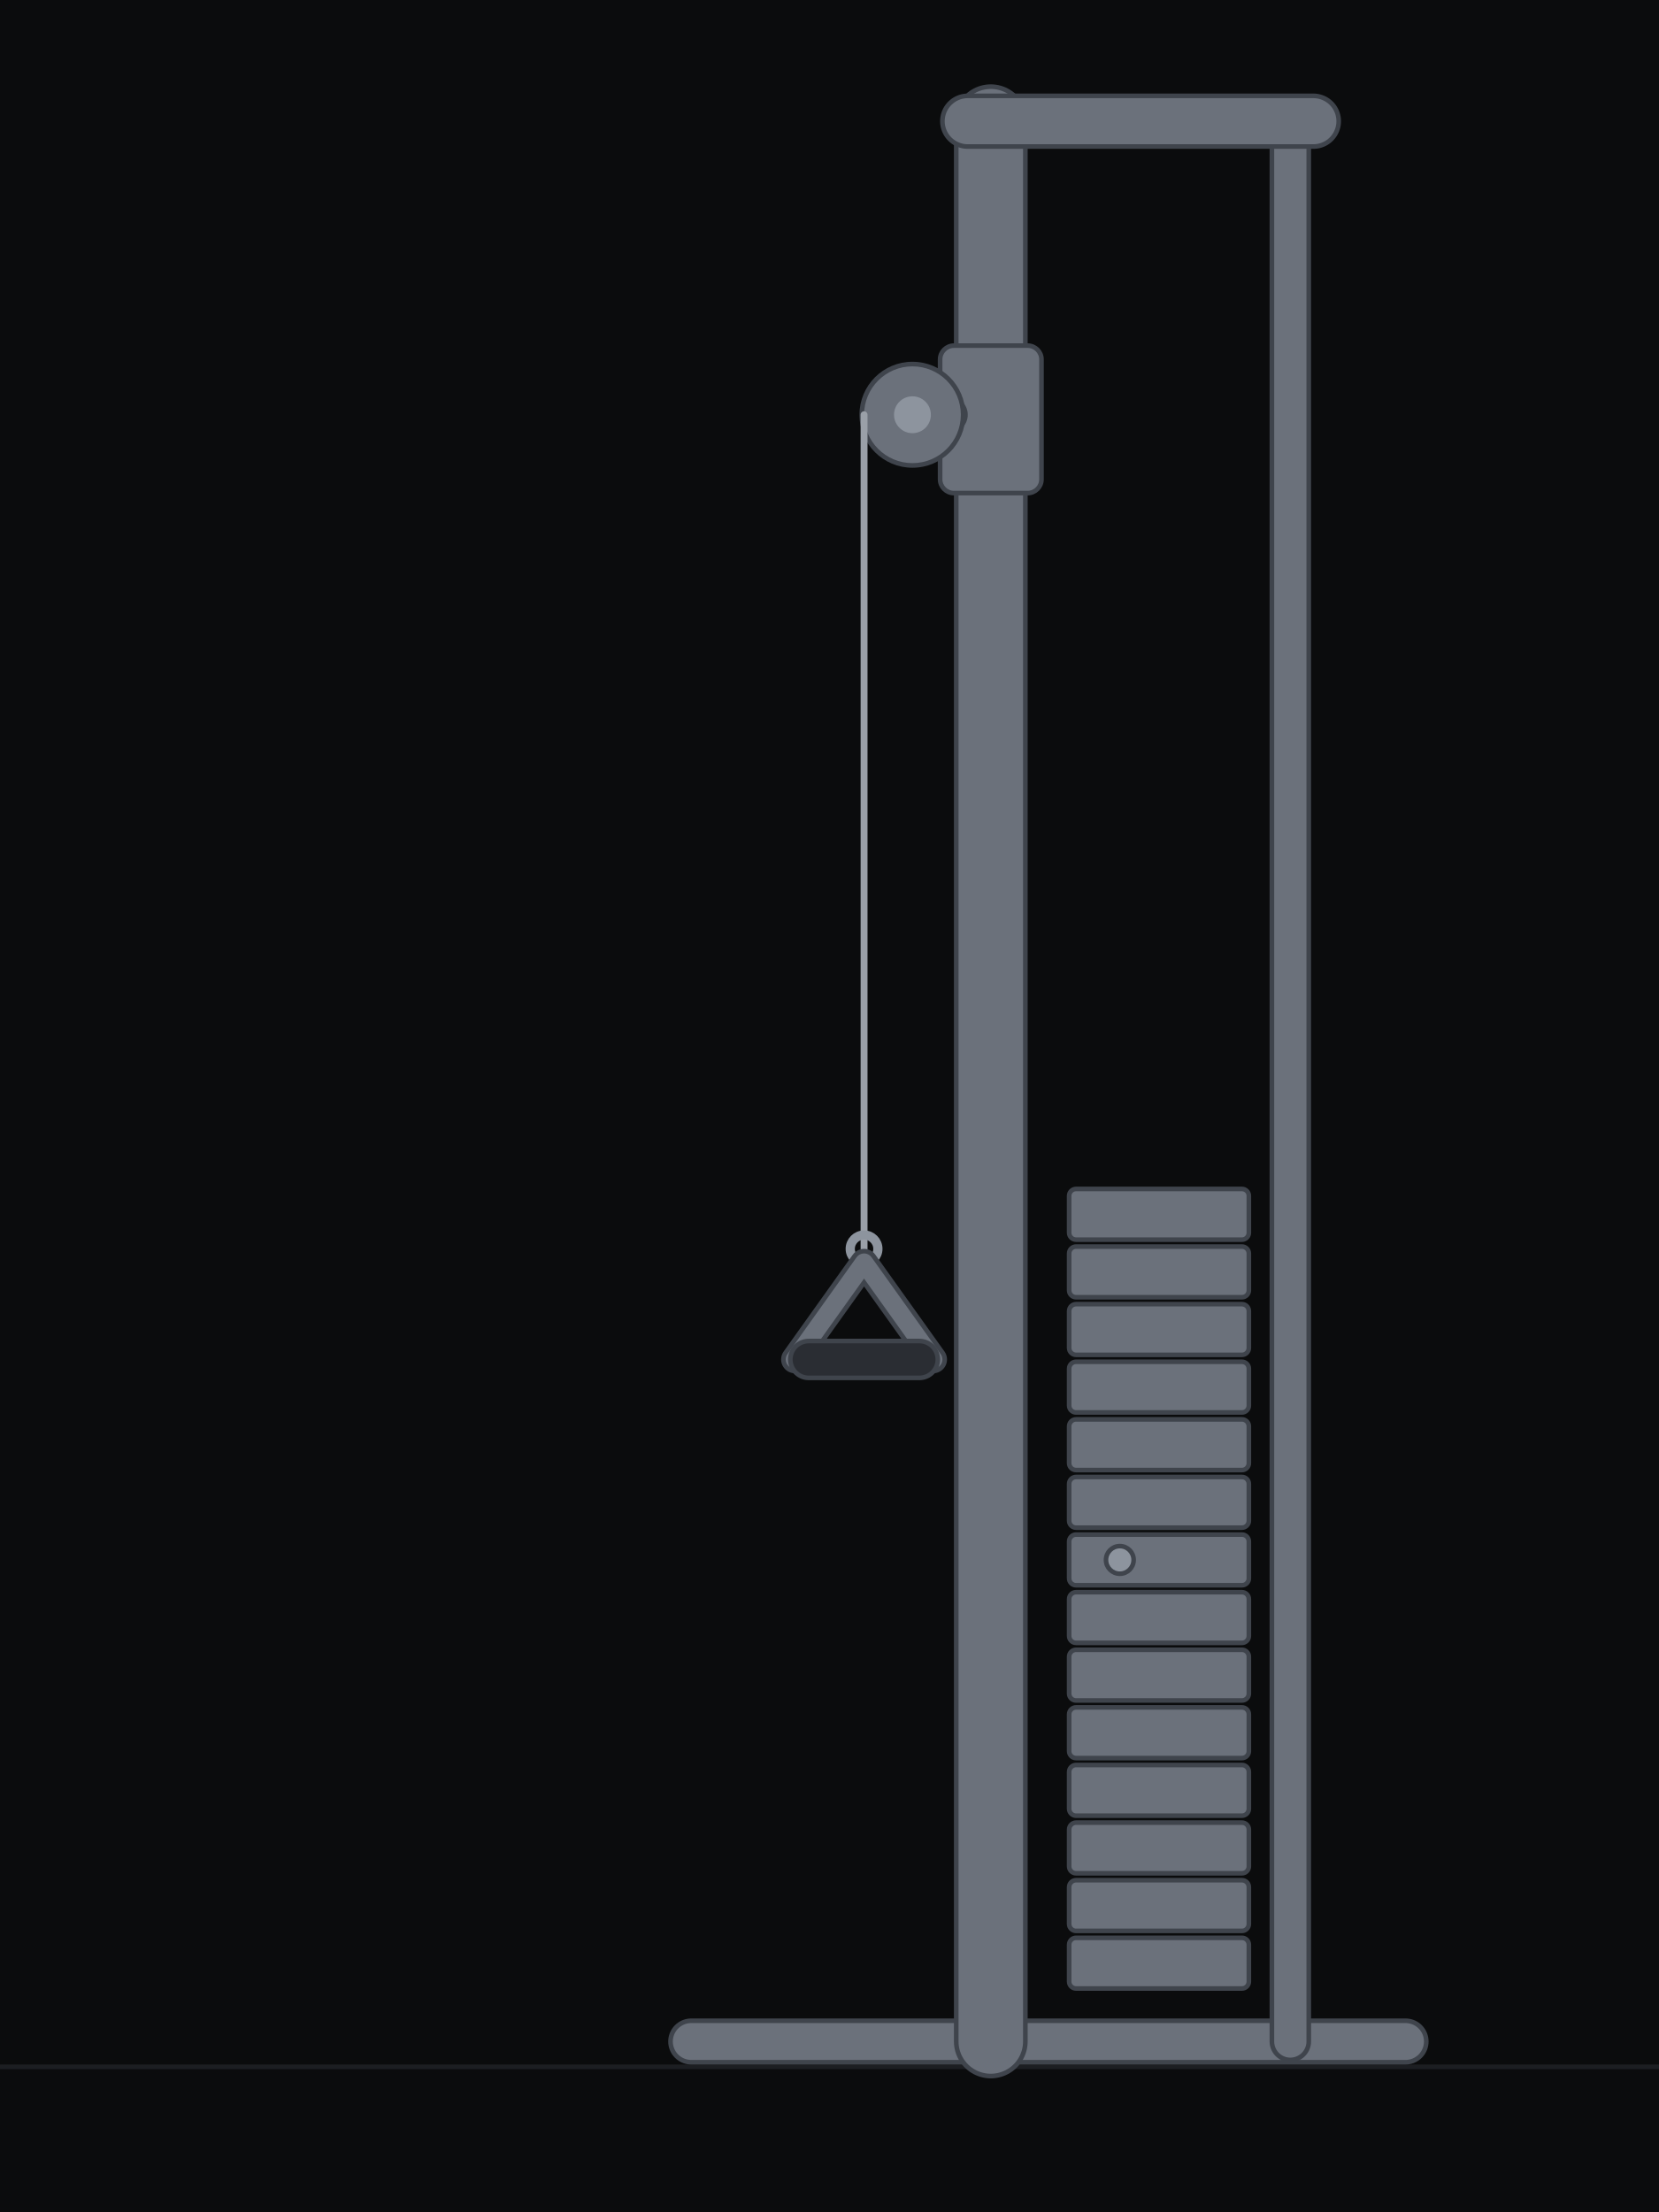
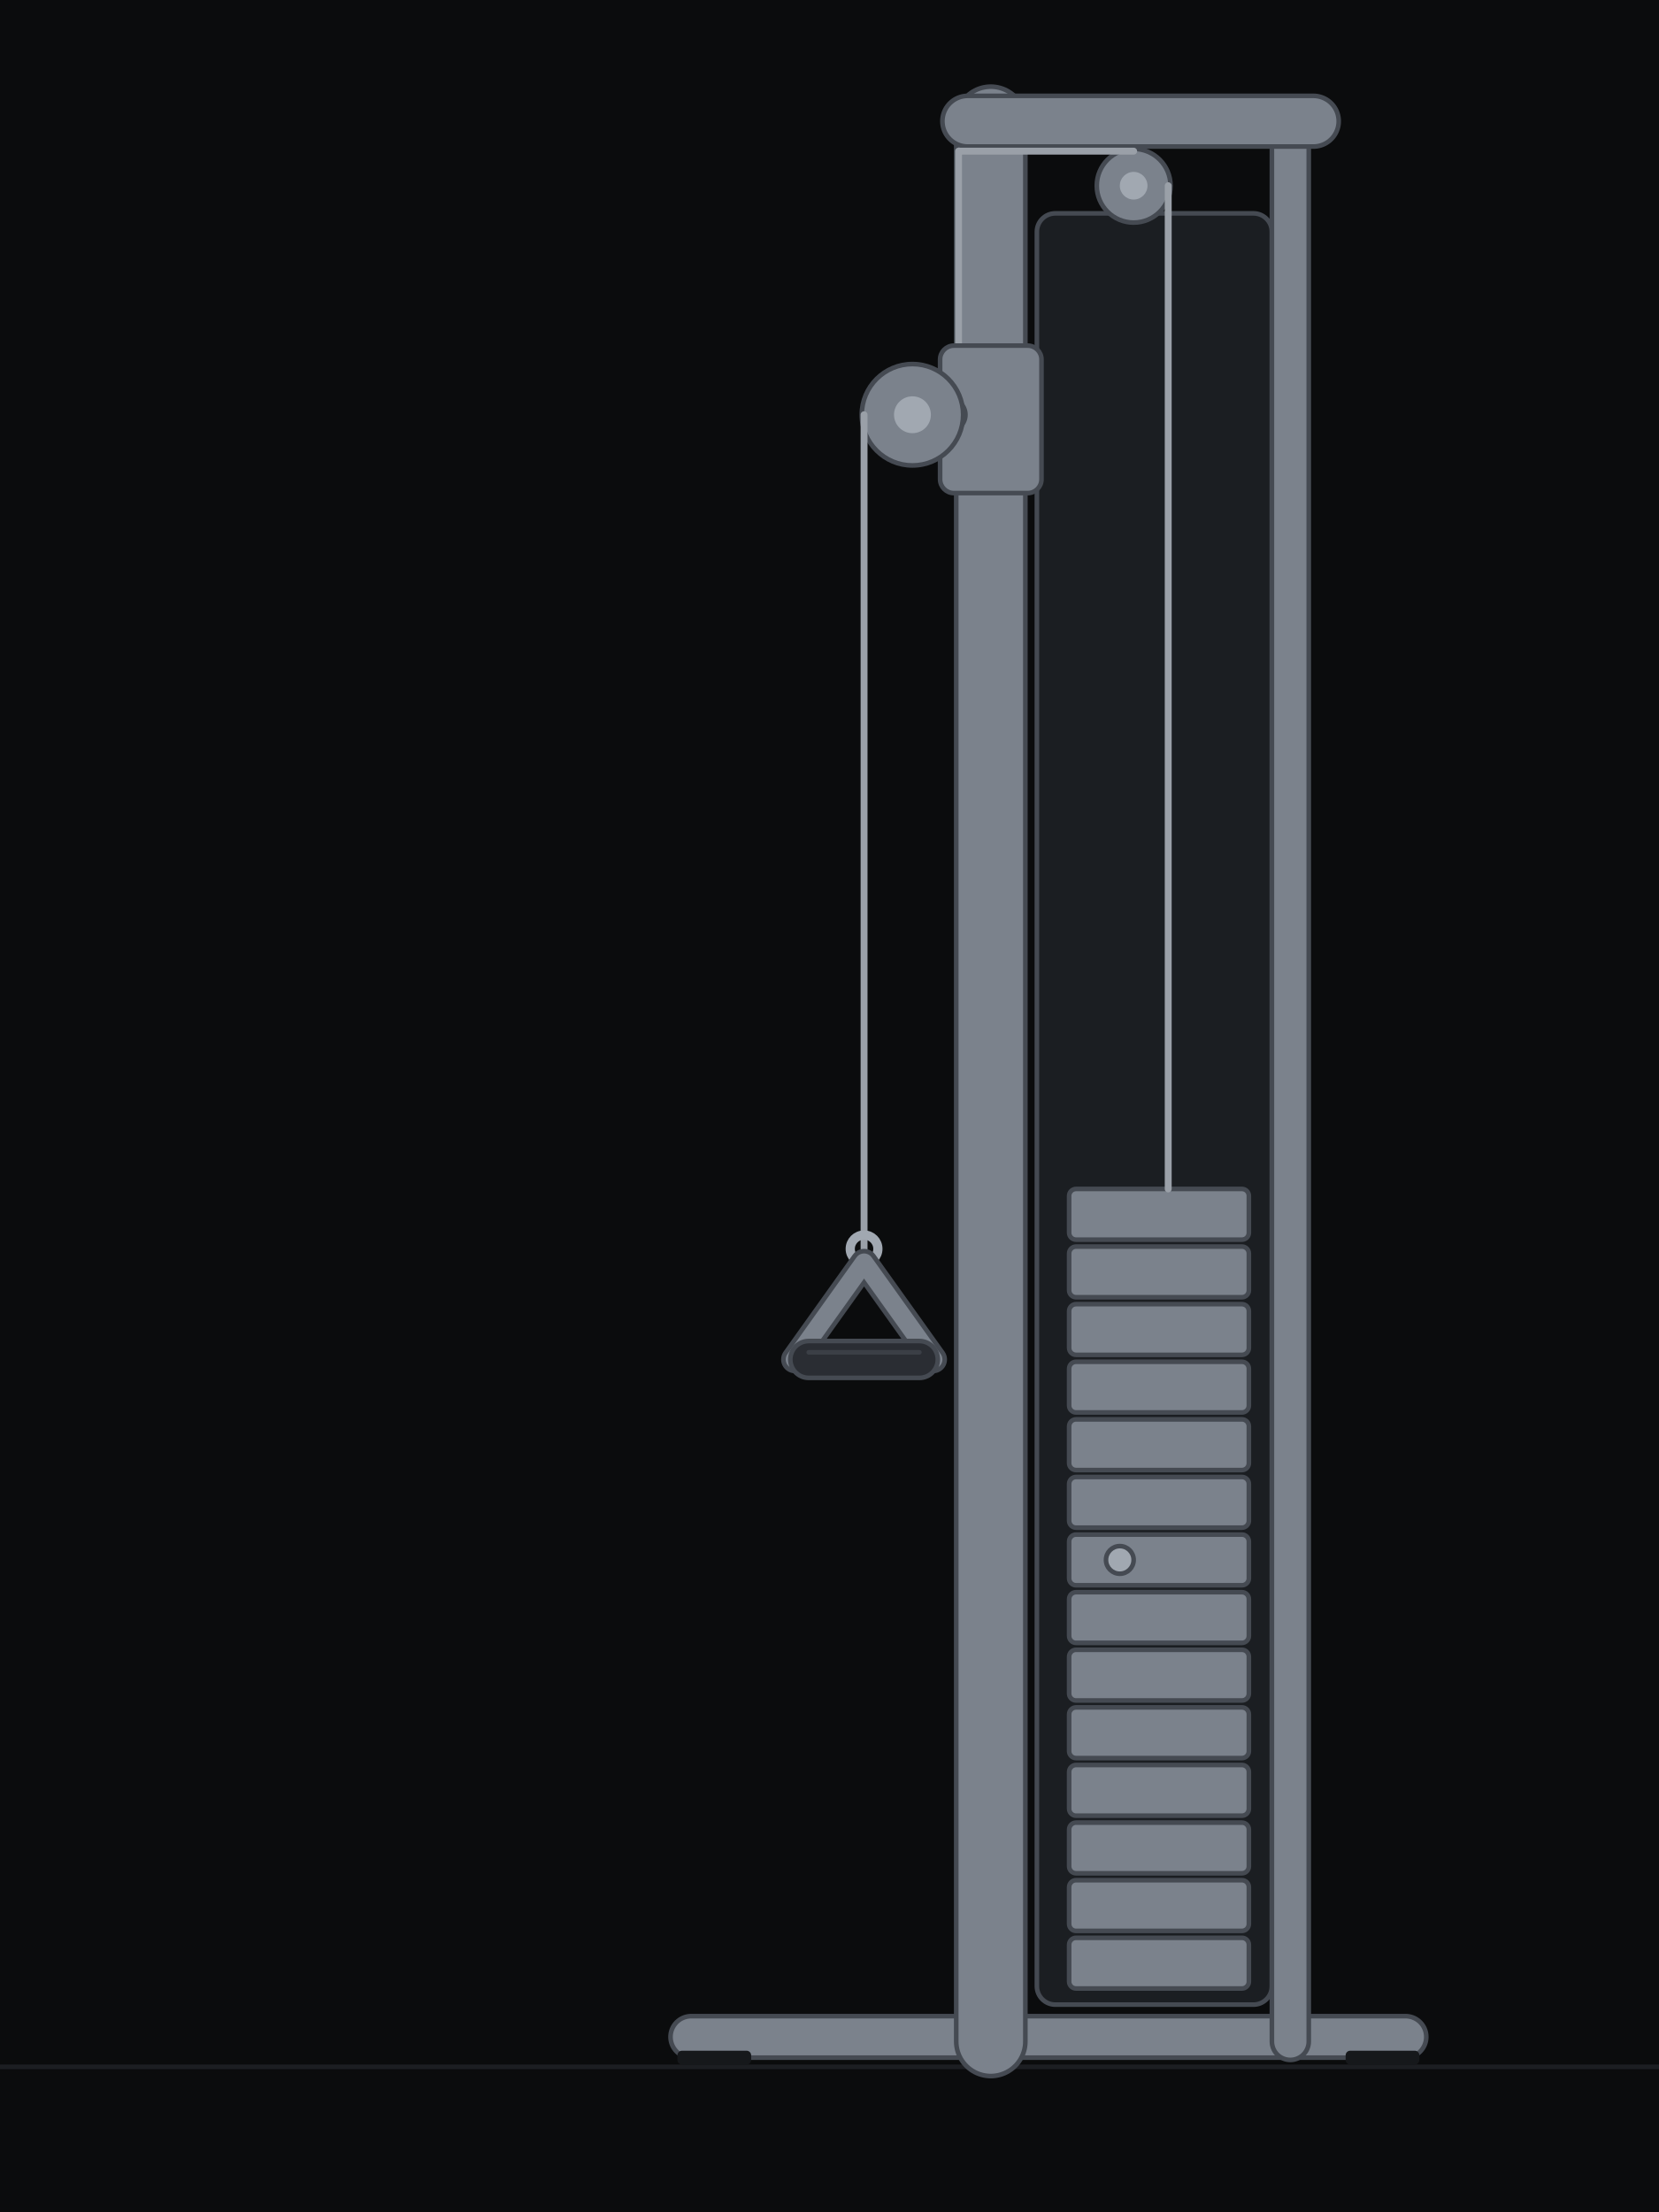
<svg xmlns="http://www.w3.org/2000/svg" viewBox="0 0 720 960" width="720" height="960">
  <defs>
    <clipPath id="recorte-torso" clipPathUnits="userSpaceOnUse">
-       <path d="M-34 -14C-30 -22.7 -23 -40 -14 -46C-5 -52 7.7 -51.3 20 -50C32.3 -48.7 46.7 -41.2 60 -38C73.3 -34.8 85.8 -31 100 -31C114.2 -31 130.8 -35.8 145 -38C159.2 -40.2 173.3 -44 185 -44C196.7 -44 207.2 -41.7 215 -38C222.8 -34.3 227.8 -27.3 232 -22C236.2 -16.7 239 -11.3 240 -6C241 -0.7 240.3 4.7 238 10C235.7 15.3 231.5 20.3 226 26C220.5 31.7 214 39.5 205 44C196 48.5 182.8 52.7 172 53C161.2 53.3 152 48.8 140 46C128 43.2 115 37.3 100 36C85 34.7 65 38 50 38C35 38 22.3 38.7 10 36C-2.3 33.3 -16 27 -24 22C-32 17 -36.3 12 -38 6C-39.7 0 -38 -5.3 -34 -14Z" />
+       <path d="M-34 -14C-30.7 -23.3 -25.7 -43 -18 -50C-10.3 -57 1.3 -56.7 12 -56C22.7 -55.3 34.7 -50 46 -46C57.3 -42 70.2 -34.7 80 -32C89.8 -29.3 95 -28.3 105 -30C115 -31.7 128.8 -38.7 140 -42C151.2 -45.3 162 -49.3 172 -50C182 -50.7 191.7 -48.3 200 -46C208.3 -43.7 216 -40.3 222 -36C228 -31.7 232.7 -25.3 236 -20C239.3 -14.7 241.3 -9 242 -4C242.7 1 242 5 240 10C238 15 234.7 19.7 230 26C225.3 32.3 218.7 42.3 212 48C205.3 53.7 198 58 190 60C182 62 171.3 61.7 164 60C156.7 58.3 152.7 53 146 50C139.3 47 132.3 44 124 42C115.7 40 106.7 38.7 96 38C85.3 37.3 72 38.3 60 38C48 37.7 35 37.3 24 36C13 34.7 2.3 32.7 -6 30C-14.3 27.3 -20.7 24 -26 20C-31.3 16 -36.7 11.7 -38 6C-39.3 0.3 -37.3 -4.7 -34 -14Z" />
    </clipPath>
    <clipPath id="recorte-muslo" clipPathUnits="userSpaceOnUse">
-       <path d="M0 -34C11.6 -35.3 31.7 -37.8 52.8 -37C73.9 -36.2 106.2 -31.5 126.7 -29C147.3 -26.5 166 -23.7 176 -22C186 -20.3 183.8 -20.9 187 -19.1C190.2 -17.2 193.2 -14.2 195.1 -11C196.9 -7.8 198 -3.7 198 0C198 3.7 196.9 7.8 195.1 11C193.2 14.2 190.2 17.2 187 19.1C183.8 20.9 189.6 20.5 176 22C162.4 23.5 130.5 25.8 105.6 28C80.7 30.2 44 34 26.4 35C8.8 36 7.2 34.9 0 34C-7.2 33.1 -12.1 32.3 -17 29.4C-21.9 26.6 -26.6 21.9 -29.4 17C-32.3 12.1 -34 5.7 -34 0C-34 -5.7 -32.3 -12.1 -29.4 -17C-26.6 -21.9 -21.9 -26.6 -17 -29.4C-12.1 -32.3 -11.6 -32.7 0 -34Z" />
+       <path d="M0 -34C12.2 -35.6 34.6 -39.8 56.3 -39C78 -38.2 110.3 -31.8 130.2 -29C150.2 -26.2 166.5 -23.7 176 -22C185.5 -20.3 183.8 -20.9 187 -19.1C190.2 -17.2 193.2 -14.2 195.1 -11C196.9 -7.8 198 -3.7 198 0C198 3.7 196.9 7.8 195.1 11C193.2 14.2 190.2 17.2 187 19.1C183.8 20.9 183.1 21.2 176 22C168.9 22.8 159 22.3 144.3 24C129.7 25.7 106.8 30.2 88 32C69.2 33.8 46.3 34.7 31.7 35C17 35.3 8.1 34.9 0 34C-8.1 33.1 -12.1 32.3 -17 29.4C-21.9 26.6 -26.6 21.9 -29.4 17C-32.3 12.1 -34 5.7 -34 0C-34 -5.7 -32.3 -12.1 -29.4 -17C-26.6 -21.9 -21.9 -26.6 -17 -29.4C-12.1 -32.3 -12.2 -32.4 0 -34Z" />
    </clipPath>
    <clipPath id="recorte-pierna" clipPathUnits="userSpaceOnUse">
-       <path d="M0 -22C9.2 -22.5 23.6 -23 44.3 -22C64.9 -21 101.8 -17.3 123.9 -16C146 -14.7 167 -14.6 177 -14C187 -13.4 182 -13.3 184 -12.1C186 -11 188 -9 189.1 -7C190.3 -5 191 -2.3 191 0C191 2.3 190.3 5 189.1 7C188 9 186 11 184 12.1C182 13.3 189.4 12.5 177 14C164.6 15.5 131 18.2 109.7 21C88.5 23.8 67.9 30.8 49.6 31C31.3 31.2 10.1 24 0 22C-10.1 20 -7.8 20.9 -11 19.1C-14.2 17.2 -17.2 14.2 -19.1 11C-20.9 7.8 -22 3.7 -22 0C-22 -3.7 -20.9 -7.8 -19.1 -11C-17.2 -14.2 -14.2 -17.2 -11 -19.1C-7.8 -20.9 -9.2 -21.5 0 -22Z" />
+       <path d="M0 -22C7.7 -22.5 14.8 -23.2 35.4 -22C56.1 -20.8 100.3 -16.3 123.9 -15C147.5 -13.7 167 -14.5 177 -14C187 -13.5 182 -13.3 184 -12.1C186 -11 188 -9 189.1 -7C190.3 -5 191 -2.3 191 0C191 2.3 190.3 5 189.1 7C188 9 186 11 184 12.1C182 13.3 184.7 13.4 177 14C169.3 14.6 152.8 14.2 138.1 16C123.3 17.8 104.4 22.2 88.5 25C72.6 27.8 57.2 33.5 42.5 33C27.7 32.5 8.9 24.3 0 22C-8.9 19.7 -7.8 20.9 -11 19.1C-14.2 17.2 -17.2 14.2 -19.1 11C-20.9 7.8 -22 3.7 -22 0C-22 -3.7 -20.9 -7.8 -19.1 -11C-17.2 -14.2 -14.2 -17.2 -11 -19.1C-7.8 -20.9 -7.7 -21.5 0 -22Z" />
    </clipPath>
    <clipPath id="recorte-pie" clipPathUnits="userSpaceOnUse">
-       <path d="M0 -14C-5 -13.7 -8.5 -11 -12 -8C-15.5 -5 -18.7 0 -21 4C-23.3 8 -25.8 12.3 -26 16C-26.2 19.7 -24.7 24 -22 26C-19.3 28 -18.7 27.7 -10 28C-1.3 28.3 17.7 28 30 28C42.3 28 55.7 28.2 64 28C72.3 27.8 76.3 28.2 80 27C83.7 25.8 85.7 23.3 86 21C86.3 18.7 85.7 15.5 82 13C78.3 10.5 71 8.5 64 6C57 3.5 47.7 0.7 40 -2C32.3 -4.7 24.7 -8 18 -10C11.3 -12 5 -14.3 0 -14Z" />
+       <path d="M0 -14C-5 -13.7 -8.7 -10.7 -12 -8C-15.3 -5.3 -17.7 -1.7 -20 2C-22.3 5.7 -25.3 10.3 -26 14C-26.7 17.7 -26 21.7 -24 24C-22 26.3 -19.3 27.3 -14 28C-8.7 28.7 -1 28.2 8 28C17 27.8 30.3 27 40 27C49.7 27 59.3 27.8 66 28C72.7 28.2 76.3 28.7 80 28C83.7 27.3 86.8 25.8 88 24C89.2 22.2 88.7 19 87 17C85.3 15 82.5 13.8 78 12C73.5 10.2 66.3 8.3 60 6C53.7 3.7 47 0.7 40 -2C33 -4.7 24.7 -8 18 -10C11.3 -12 5 -14.3 0 -14Z" />
    </clipPath>
    <clipPath id="recorte-brazo" clipPathUnits="userSpaceOnUse">
-       <path d="M0 -24C13.2 -23.9 44.7 -21.5 67 -20C89.3 -18.5 121.6 -16.2 134 -15C146.4 -13.8 139.3 -14.2 141.5 -13C143.7 -11.7 145.7 -9.7 147 -7.5C148.2 -5.3 149 -2.5 149 0C149 2.5 148.2 5.3 147 7.5C145.7 9.7 143.7 11.7 141.5 13C139.3 14.2 141.5 14.2 134 15C126.5 15.8 112.1 16.7 96.5 18C80.8 19.3 56.3 22 40.2 23C24.1 24 8.7 24.4 0 24C-8.7 23.6 -8.5 22.8 -12 20.8C-15.5 18.8 -18.8 15.5 -20.8 12C-22.8 8.5 -24 4 -24 0C-24 -4 -22.8 -8.5 -20.8 -12C-18.8 -15.5 -15.5 -18.8 -12 -20.8C-8.5 -22.8 -13.2 -24.1 0 -24Z" />
+       <path d="M0 -26C14.5 -25.9 51.4 -23.8 73.7 -22C96 -20.2 122.7 -16.5 134 -15C145.3 -13.5 139.3 -14.2 141.5 -13C143.7 -11.7 145.7 -9.7 147 -7.5C148.2 -5.3 149 -2.5 149 0C149 2.5 148.2 5.3 147 7.5C145.7 9.7 143.7 11.7 141.5 13C139.3 14.2 141.5 14 134 15C126.5 16 111.7 17.3 96.5 19C81.3 20.7 59 23.8 42.9 25C26.8 26.2 9.3 26.4 0 26C-9.3 25.6 -9.2 24.7 -13 22.5C-16.8 20.3 -20.3 16.8 -22.5 13C-24.7 9.2 -26 4.3 -26 0C-26 -4.3 -24.7 -9.2 -22.5 -13C-20.3 -16.8 -16.8 -20.3 -13 -22.5C-9.2 -24.7 -14.5 -26.1 0 -26Z" />
    </clipPath>
    <clipPath id="recorte-antebrazo" clipPathUnits="userSpaceOnUse">
-       <path d="M0 -15C6.9 -15.7 16.1 -17.8 33.6 -17C51.1 -16.2 92.3 -11.4 105 -10C117.7 -8.6 108.6 -9.5 110 -8.7C111.4 -7.8 112.8 -6.4 113.7 -5C114.5 -3.6 115 -1.7 115 0C115 1.7 114.5 3.6 113.7 5C112.8 6.4 111.4 7.8 110 8.7C108.6 9.5 119 8.4 105 10C91 11.6 43.8 17.2 26.3 18C8.8 18.8 5.6 15.8 0 15C-5.6 14.2 -5.3 14.2 -7.5 13C-9.7 11.7 -11.7 9.7 -13 7.5C-14.2 5.3 -15 2.5 -15 0C-15 -2.5 -14.2 -5.3 -13 -7.5C-11.7 -9.7 -9.7 -11.7 -7.5 -13C-5.3 -14.2 -6.9 -14.3 0 -15Z" />
+       <path d="M0 -15C5.1 -16.2 12.6 -20.2 23.1 -20C33.6 -19.8 49.4 -15.7 63 -14C76.7 -12.3 97.2 -10.9 105 -10C112.8 -9.1 108.6 -9.5 110 -8.7C111.4 -7.8 112.8 -6.4 113.7 -5C114.5 -3.6 115 -1.7 115 0C115 1.7 114.5 3.6 113.7 5C112.8 6.4 111.4 7.8 110 8.7C108.6 9.5 112 9.3 105 10C98 10.7 81.4 11.7 68.3 13C55.1 14.3 37.6 17.7 26.3 18C14.9 18.3 5.6 15.8 0 15C-5.6 14.2 -5.3 14.2 -7.5 13C-9.7 11.7 -11.7 9.7 -13 7.5C-14.2 5.3 -15 2.5 -15 0C-15 -2.5 -14.2 -5.3 -13 -7.5C-11.7 -9.7 -9.7 -11.7 -7.5 -13C-5.3 -14.2 -5.1 -13.8 0 -15Z" />
    </clipPath>
    <clipPath id="recorte-mano" clipPathUnits="userSpaceOnUse">
-       <path d="M0 -10C5.8 -10.6 18.7 -12.3 29.7 -12C40.7 -11.7 59.3 -8.8 66 -8C72.7 -7.2 68.8 -7.6 70 -6.9C71.2 -6.3 72.3 -5.2 72.9 -4C73.6 -2.8 74 -1.3 74 0C74 1.3 73.6 2.8 72.9 4C72.3 5.2 71.2 6.3 70 6.9C68.8 7.6 72.7 7.3 66 8C59.3 8.7 40.7 10.7 29.7 11C18.7 11.3 5.8 10.4 0 10C-5.8 9.6 -3.6 9.5 -5 8.7C-6.4 7.8 -7.8 6.4 -8.7 5C-9.5 3.6 -10 1.7 -10 0C-10 -1.7 -9.5 -3.6 -8.7 -5C-7.8 -6.4 -6.4 -7.8 -5 -8.7C-3.6 -9.5 -5.8 -9.4 0 -10Z" />
+       <path d="M0 -10C3.2 -10.8 8.7 -10.8 12 -12C15.3 -13.2 17 -15.5 20 -17C23 -18.5 27.3 -20.8 30 -21C32.7 -21.2 35.3 -19.5 36 -18C36.7 -16.5 32 -13.3 34 -12C36 -10.7 43.3 -10.7 48 -10C52.7 -9.3 58.2 -9.2 62 -8C65.8 -6.8 69.7 -5 71 -3C72.3 -1 71.8 2.2 70 4C68.2 5.8 65 6.8 60 8C55 9.2 47 10.5 40 11C33 11.5 24.7 11.2 18 11C11.3 10.8 4.2 10.7 0 10C-4.2 9.3 -5.3 8.7 -7 7C-8.7 5.3 -10 2.3 -10 0C-10 -2.3 -8.7 -5.3 -7 -7C-5.3 -8.7 -3.2 -9.2 0 -10Z" />
    </clipPath>
    <clipPath id="recorte-puno" clipPathUnits="userSpaceOnUse">
-       <path d="M0 -10C3.6 -10.9 11.5 -13.5 16.5 -14C21.5 -14.5 26.7 -13.5 30 -13C33.3 -12.5 34.6 -12.3 36.5 -11.3C38.4 -10.2 40.2 -8.4 41.3 -6.5C42.3 -4.6 43 -2.2 43 0C43 2.2 42.3 4.6 41.3 6.5C40.2 8.4 38.4 10.2 36.5 11.3C34.6 12.3 33.3 12.5 30 13C26.7 13.5 21.5 14.5 16.5 14C11.5 13.5 3.6 10.9 0 10C-3.6 9.1 -3.6 9.5 -5 8.7C-6.4 7.8 -7.8 6.4 -8.7 5C-9.5 3.6 -10 1.7 -10 0C-10 -1.7 -9.5 -3.6 -8.7 -5C-7.8 -6.4 -6.4 -7.8 -5 -8.7C-3.6 -9.5 -3.6 -9.1 0 -10Z" />
+       <path d="M0 -10C3.2 -11 7.7 -12.2 12 -13C16.3 -13.8 21.8 -15.2 26 -15C30.2 -14.8 34.3 -13.8 37 -12C39.7 -10.2 41.2 -7 42 -4C42.8 -1 43.2 3.2 42 6C40.8 8.8 39 11.7 35 13C31 14.3 23.8 14.5 18 14C12.2 13.5 4.2 11.2 0 10C-4.2 8.8 -5.3 8.7 -7 7C-8.7 5.3 -10 2.3 -10 0C-10 -2.3 -8.7 -5.3 -7 -7C-5.3 -8.7 -3.2 -9 0 -10Z" />
    </clipPath>
    <clipPath id="recorte-cuello" clipPathUnits="userSpaceOnUse">
-       <path d="M0 -18C4.8 -18.2 13.3 -17.2 20 -17C26.7 -16.8 35.3 -17.4 40 -17C44.8 -16.6 46 -16.1 48.5 -14.7C51 -13.3 53.3 -11 54.7 -8.5C56.1 -6 57 -2.8 57 0C57 2.8 56.1 6 54.7 8.5C53.3 11 51 13.3 48.5 14.7C46 16.1 44.8 16.6 40 17C35.3 17.4 26.7 16.8 20 17C13.3 17.2 4.8 18.2 0 18C-4.8 17.8 -6.4 17.1 -9 15.6C-11.6 14.1 -14.1 11.6 -15.6 9C-17.1 6.4 -18 3 -18 0C-18 -3 -17.1 -6.4 -15.6 -9C-14.1 -11.6 -11.6 -14.1 -9 -15.6C-6.4 -17.1 -4.8 -17.8 0 -18Z" />
+       <path d="M0 -18C4.8 -18.2 13.3 -17.2 20 -17C26.7 -16.8 35.3 -17.4 40 -17C44.8 -16.6 46 -16.1 48.5 -14.7C51 -13.3 53.3 -11 54.7 -8.5C56.1 -6 57 -2.8 57 0C57 2.8 56.1 6 54.7 8.5C53.3 11 51 13.3 48.5 14.7C46 16.1 44.8 16.5 40 17C35.3 17.5 26.7 17.8 20 18C13.3 18.2 4.8 18.4 0 18C-4.8 17.6 -6.4 17.1 -9 15.6C-11.6 14.1 -14.1 11.6 -15.6 9C-17.1 6.4 -18 3 -18 0C-18 -3 -17.1 -6.4 -15.6 -9C-14.1 -11.6 -11.6 -14.1 -9 -15.6C-6.4 -17.1 -4.8 -17.8 0 -18Z" />
    </clipPath>
    <clipPath id="recorte-cabeza" clipPathUnits="userSpaceOnUse">
-       <path d="M88 2C89.7 11.7 84.3 19.7 80 26C75.7 32.3 68.3 37 62 40C55.7 43 48.7 43.7 42 44C35.3 44.3 28 43.3 22 42C16 40.7 10.7 39 6 36C1.3 33 -4 28 -6 24C-8 20 -7.3 15.7 -6 12C-4.7 8.3 -0.3 7.3 2 2C4.3 -3.3 4.7 -13.7 8 -20C11.3 -26.3 15.7 -32.3 22 -36C28.3 -39.7 38 -42.7 46 -42C54 -41.3 63 -39.3 70 -32C77 -24.7 86.3 -7.7 88 2Z" />
+       <path d="M88 2C90 11.3 85.7 18 82 24C78.3 30 72 34.7 66 38C60 41.3 52.7 43.2 46 44C39.3 44.8 32 44 26 43C20 42 14.7 40.5 10 38C5.3 35.5 0.7 31.7 -2 28C-4.7 24.3 -6.3 19.7 -6 16C-5.7 12.3 -2 11.7 0 6C2 0.3 2.7 -11.3 6 -18C9.3 -24.7 13.7 -30 20 -34C26.3 -38 35.7 -42.3 44 -42C52.3 -41.7 62.7 -39.3 70 -32C77.3 -24.7 86 -7.3 88 2Z" />
    </clipPath>
  </defs>
  <rect id="fondo" width="720" height="960" fill="#0b0c0d" />
  <line id="suelo" x1="0" y1="897" x2="720" y2="897" stroke="#1c1e22" stroke-width="2" />
  <g id="polea-cable">
    <g id="bastidor">
-       <line x1="300" y1="886" x2="610" y2="886" stroke="#3f444c" stroke-width="20" stroke-linecap="round" />
-       <line x1="300" y1="886" x2="610" y2="886" stroke="#6b717b" stroke-width="16" stroke-linecap="round" />
+       <line x1="300" y1="884" x2="610" y2="884" stroke="#454a52" stroke-width="20" stroke-linecap="round" />
+       <line x1="300" y1="884" x2="610" y2="884" stroke="#7b828c" stroke-width="16" stroke-linecap="round" />
+       <rect x="294" y="890" width="32" height="6" rx="2" fill="#16181b" />
+       <rect x="584" y="890" width="32" height="6" rx="2" fill="#16181b" />
+       <rect id="cubierta" x="450" y="92.6" width="102" height="777.4" rx="8" fill="#1b1e22" stroke="#454a52" stroke-width="2" />
      <g id="pila" data-placas="14">
-         <rect x="464" y="841" width="78" height="22" rx="3" fill="#6b717b" stroke="#3f444c" stroke-width="2" />
-         <rect x="464" y="816" width="78" height="22" rx="3" fill="#6b717b" stroke="#3f444c" stroke-width="2" />
-         <rect x="464" y="791" width="78" height="22" rx="3" fill="#6b717b" stroke="#3f444c" stroke-width="2" />
-         <rect x="464" y="766" width="78" height="22" rx="3" fill="#6b717b" stroke="#3f444c" stroke-width="2" />
-         <rect x="464" y="741" width="78" height="22" rx="3" fill="#6b717b" stroke="#3f444c" stroke-width="2" />
-         <rect x="464" y="716" width="78" height="22" rx="3" fill="#6b717b" stroke="#3f444c" stroke-width="2" />
-         <rect x="464" y="691" width="78" height="22" rx="3" fill="#6b717b" stroke="#3f444c" stroke-width="2" />
-         <rect x="464" y="666" width="78" height="22" rx="3" fill="#6b717b" stroke="#3f444c" stroke-width="2" />
-         <rect x="464" y="641" width="78" height="22" rx="3" fill="#6b717b" stroke="#3f444c" stroke-width="2" />
-         <rect x="464" y="616" width="78" height="22" rx="3" fill="#6b717b" stroke="#3f444c" stroke-width="2" />
-         <rect x="464" y="591" width="78" height="22" rx="3" fill="#6b717b" stroke="#3f444c" stroke-width="2" />
-         <rect x="464" y="566" width="78" height="22" rx="3" fill="#6b717b" stroke="#3f444c" stroke-width="2" />
-         <rect x="464" y="541" width="78" height="22" rx="3" fill="#6b717b" stroke="#3f444c" stroke-width="2" />
-         <rect x="464" y="516" width="78" height="22" rx="3" fill="#6b717b" stroke="#3f444c" stroke-width="2" />
-         <circle cx="486" cy="677" r="6" fill="#8d949e" stroke="#3f444c" stroke-width="2" />
+         <rect x="464" y="841" width="78" height="22" rx="3" fill="#7b828c" stroke="#454a52" stroke-width="2" />
+         <rect x="464" y="816" width="78" height="22" rx="3" fill="#7b828c" stroke="#454a52" stroke-width="2" />
+         <rect x="464" y="791" width="78" height="22" rx="3" fill="#7b828c" stroke="#454a52" stroke-width="2" />
+         <rect x="464" y="766" width="78" height="22" rx="3" fill="#7b828c" stroke="#454a52" stroke-width="2" />
+         <rect x="464" y="741" width="78" height="22" rx="3" fill="#7b828c" stroke="#454a52" stroke-width="2" />
+         <rect x="464" y="716" width="78" height="22" rx="3" fill="#7b828c" stroke="#454a52" stroke-width="2" />
+         <rect x="464" y="691" width="78" height="22" rx="3" fill="#7b828c" stroke="#454a52" stroke-width="2" />
+         <rect x="464" y="666" width="78" height="22" rx="3" fill="#7b828c" stroke="#454a52" stroke-width="2" />
+         <rect x="464" y="641" width="78" height="22" rx="3" fill="#7b828c" stroke="#454a52" stroke-width="2" />
+         <rect x="464" y="616" width="78" height="22" rx="3" fill="#7b828c" stroke="#454a52" stroke-width="2" />
+         <rect x="464" y="591" width="78" height="22" rx="3" fill="#7b828c" stroke="#454a52" stroke-width="2" />
+         <rect x="464" y="566" width="78" height="22" rx="3" fill="#7b828c" stroke="#454a52" stroke-width="2" />
+         <rect x="464" y="541" width="78" height="22" rx="3" fill="#7b828c" stroke="#454a52" stroke-width="2" />
+         <rect x="464" y="516" width="78" height="22" rx="3" fill="#7b828c" stroke="#454a52" stroke-width="2" />
+         <circle cx="486" cy="677" r="6" fill="#a1a8b1" stroke="#454a52" stroke-width="2" />
      </g>
-       <line x1="560" y1="886" x2="560" y2="52.6" stroke="#3f444c" stroke-width="18" stroke-linecap="round" />
-       <line x1="560" y1="886" x2="560" y2="52.6" stroke="#6b717b" stroke-width="14" stroke-linecap="round" />
-       <line x1="430" y1="886" x2="430" y2="52.6" stroke="#3f444c" stroke-width="32" stroke-linecap="round" />
-       <line x1="430" y1="886" x2="430" y2="52.6" stroke="#6b717b" stroke-width="28" stroke-linecap="round" />
-       <line x1="420" y1="52.6" x2="570" y2="52.6" stroke="#3f444c" stroke-width="24" stroke-linecap="round" />
-       <line x1="420" y1="52.6" x2="570" y2="52.6" stroke="#6b717b" stroke-width="20" stroke-linecap="round" />
+       <line x1="560" y1="886" x2="560" y2="52.6" stroke="#454a52" stroke-width="18" stroke-linecap="round" />
+       <line x1="560" y1="886" x2="560" y2="52.6" stroke="#7b828c" stroke-width="14" stroke-linecap="round" />
+       <line x1="430" y1="886" x2="430" y2="52.6" stroke="#454a52" stroke-width="32" stroke-linecap="round" />
+       <line x1="430" y1="886" x2="430" y2="52.6" stroke="#7b828c" stroke-width="28" stroke-linecap="round" />
+       <line x1="420" y1="52.6" x2="570" y2="52.6" stroke="#454a52" stroke-width="24" stroke-linecap="round" />
+       <line x1="420" y1="52.6" x2="570" y2="52.6" stroke="#7b828c" stroke-width="20" stroke-linecap="round" />
+       <g id="polea-alta" data-pivote="492,80.6">
+         <circle cx="492" cy="80.6" r="17" fill="#454a52" />
+         <circle cx="492" cy="80.6" r="15" fill="#7b828c" />
+         <circle cx="492" cy="80.6" r="6" fill="#a1a8b1" />
+       </g>
+       <path d="M507 516L507 80.6" fill="none" stroke="#9aa0a8" stroke-width="3" stroke-linecap="round" stroke-linejoin="round" />
+       <path d="M492 65.6L416 65.6L416 154" fill="none" stroke="#9aa0a8" stroke-width="3" stroke-linecap="round" stroke-linejoin="round" />
    </g>
    <g id="carro-polea" data-riel="430,92.6,430,836">
-       <rect x="408" y="150" width="44" height="64" rx="6" fill="#6b717b" stroke="#3f444c" stroke-width="2" />
-       <line x1="412" y1="180" x2="396" y2="180" stroke="#3f444c" stroke-width="16" stroke-linecap="round" />
-       <line x1="412" y1="180" x2="396" y2="180" stroke="#6b717b" stroke-width="12" stroke-linecap="round" />
+       <rect x="408" y="150" width="44" height="64" rx="6" fill="#7b828c" stroke="#454a52" stroke-width="2" />
+       <line x1="412" y1="180" x2="396" y2="180" stroke="#454a52" stroke-width="16" stroke-linecap="round" />
+       <line x1="412" y1="180" x2="396" y2="180" stroke="#7b828c" stroke-width="12" stroke-linecap="round" />
      <g id="polea" data-pivote="396,180">
-         <circle cx="396" cy="180" r="23" fill="#3f444c" />
-         <circle cx="396" cy="180" r="21" fill="#6b717b" />
-         <circle cx="396" cy="180" r="8" fill="#8d949e" />
+         <circle cx="396" cy="180" r="23" fill="#454a52" />
+         <circle cx="396" cy="180" r="21" fill="#7b828c" />
+         <circle cx="396" cy="180" r="8" fill="#a1a8b1" />
      </g>
    </g>
    <g id="cable">
      <path d="M375 180L375 542" fill="none" stroke="#9aa0a8" stroke-width="3" stroke-linecap="round" stroke-linejoin="round" />
    </g>
    <g id="agarre" data-punto="375,560">
-       <circle cx="375" cy="542" r="6" fill="none" stroke="#8d949e" stroke-width="4" />
-       <path d="M345 590L375 548L405 590Z" fill="none" stroke="#3f444c" stroke-width="12" stroke-linejoin="round" />
-       <path d="M345 590L375 548L405 590Z" fill="none" stroke="#6b717b" stroke-width="8" stroke-linejoin="round" />
-       <line x1="351" y1="590" x2="399" y2="590" stroke="#3f444c" stroke-width="18" stroke-linecap="round" />
+       <circle cx="375" cy="542" r="6" fill="none" stroke="#a1a8b1" stroke-width="4" />
+       <path d="M345 590L375 548L405 590Z" fill="none" stroke="#454a52" stroke-width="12" stroke-linejoin="round" />
+       <path d="M345 590L375 548L405 590Z" fill="none" stroke="#7b828c" stroke-width="8" stroke-linejoin="round" />
+       <line x1="351" y1="590" x2="399" y2="590" stroke="#454a52" stroke-width="18" stroke-linecap="round" />
      <line x1="351" y1="590" x2="399" y2="590" stroke="#2a2d33" stroke-width="14" stroke-linecap="round" />
+       <line x1="351" y1="586.9" x2="399" y2="586.9" stroke="#3b3f46" stroke-width="2" stroke-linecap="round" />
    </g>
  </g>
</svg>
